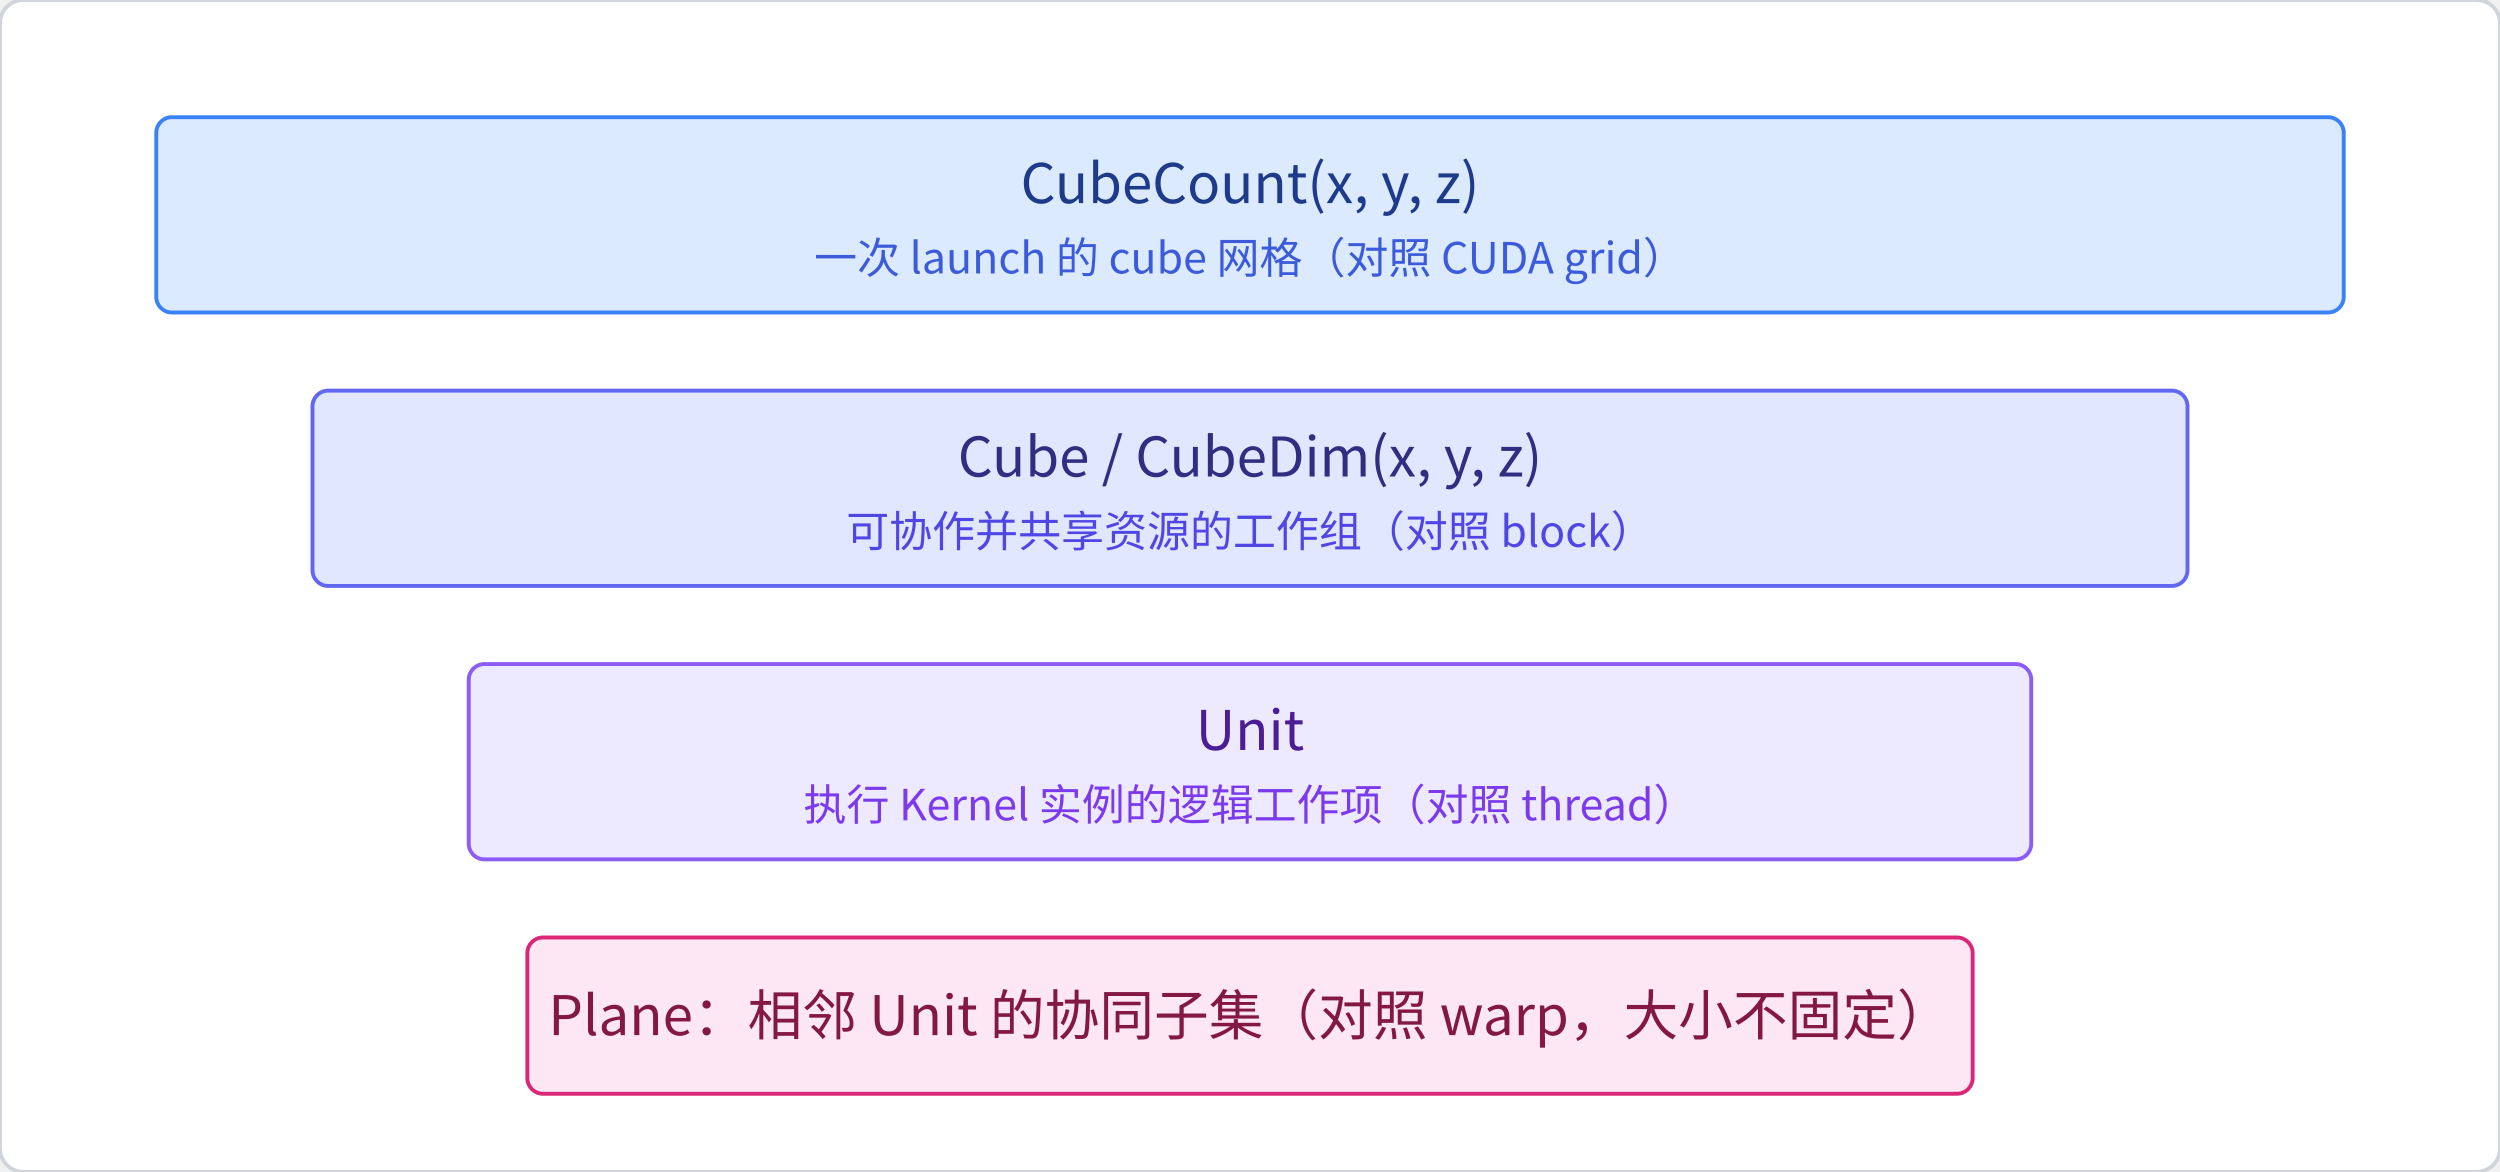
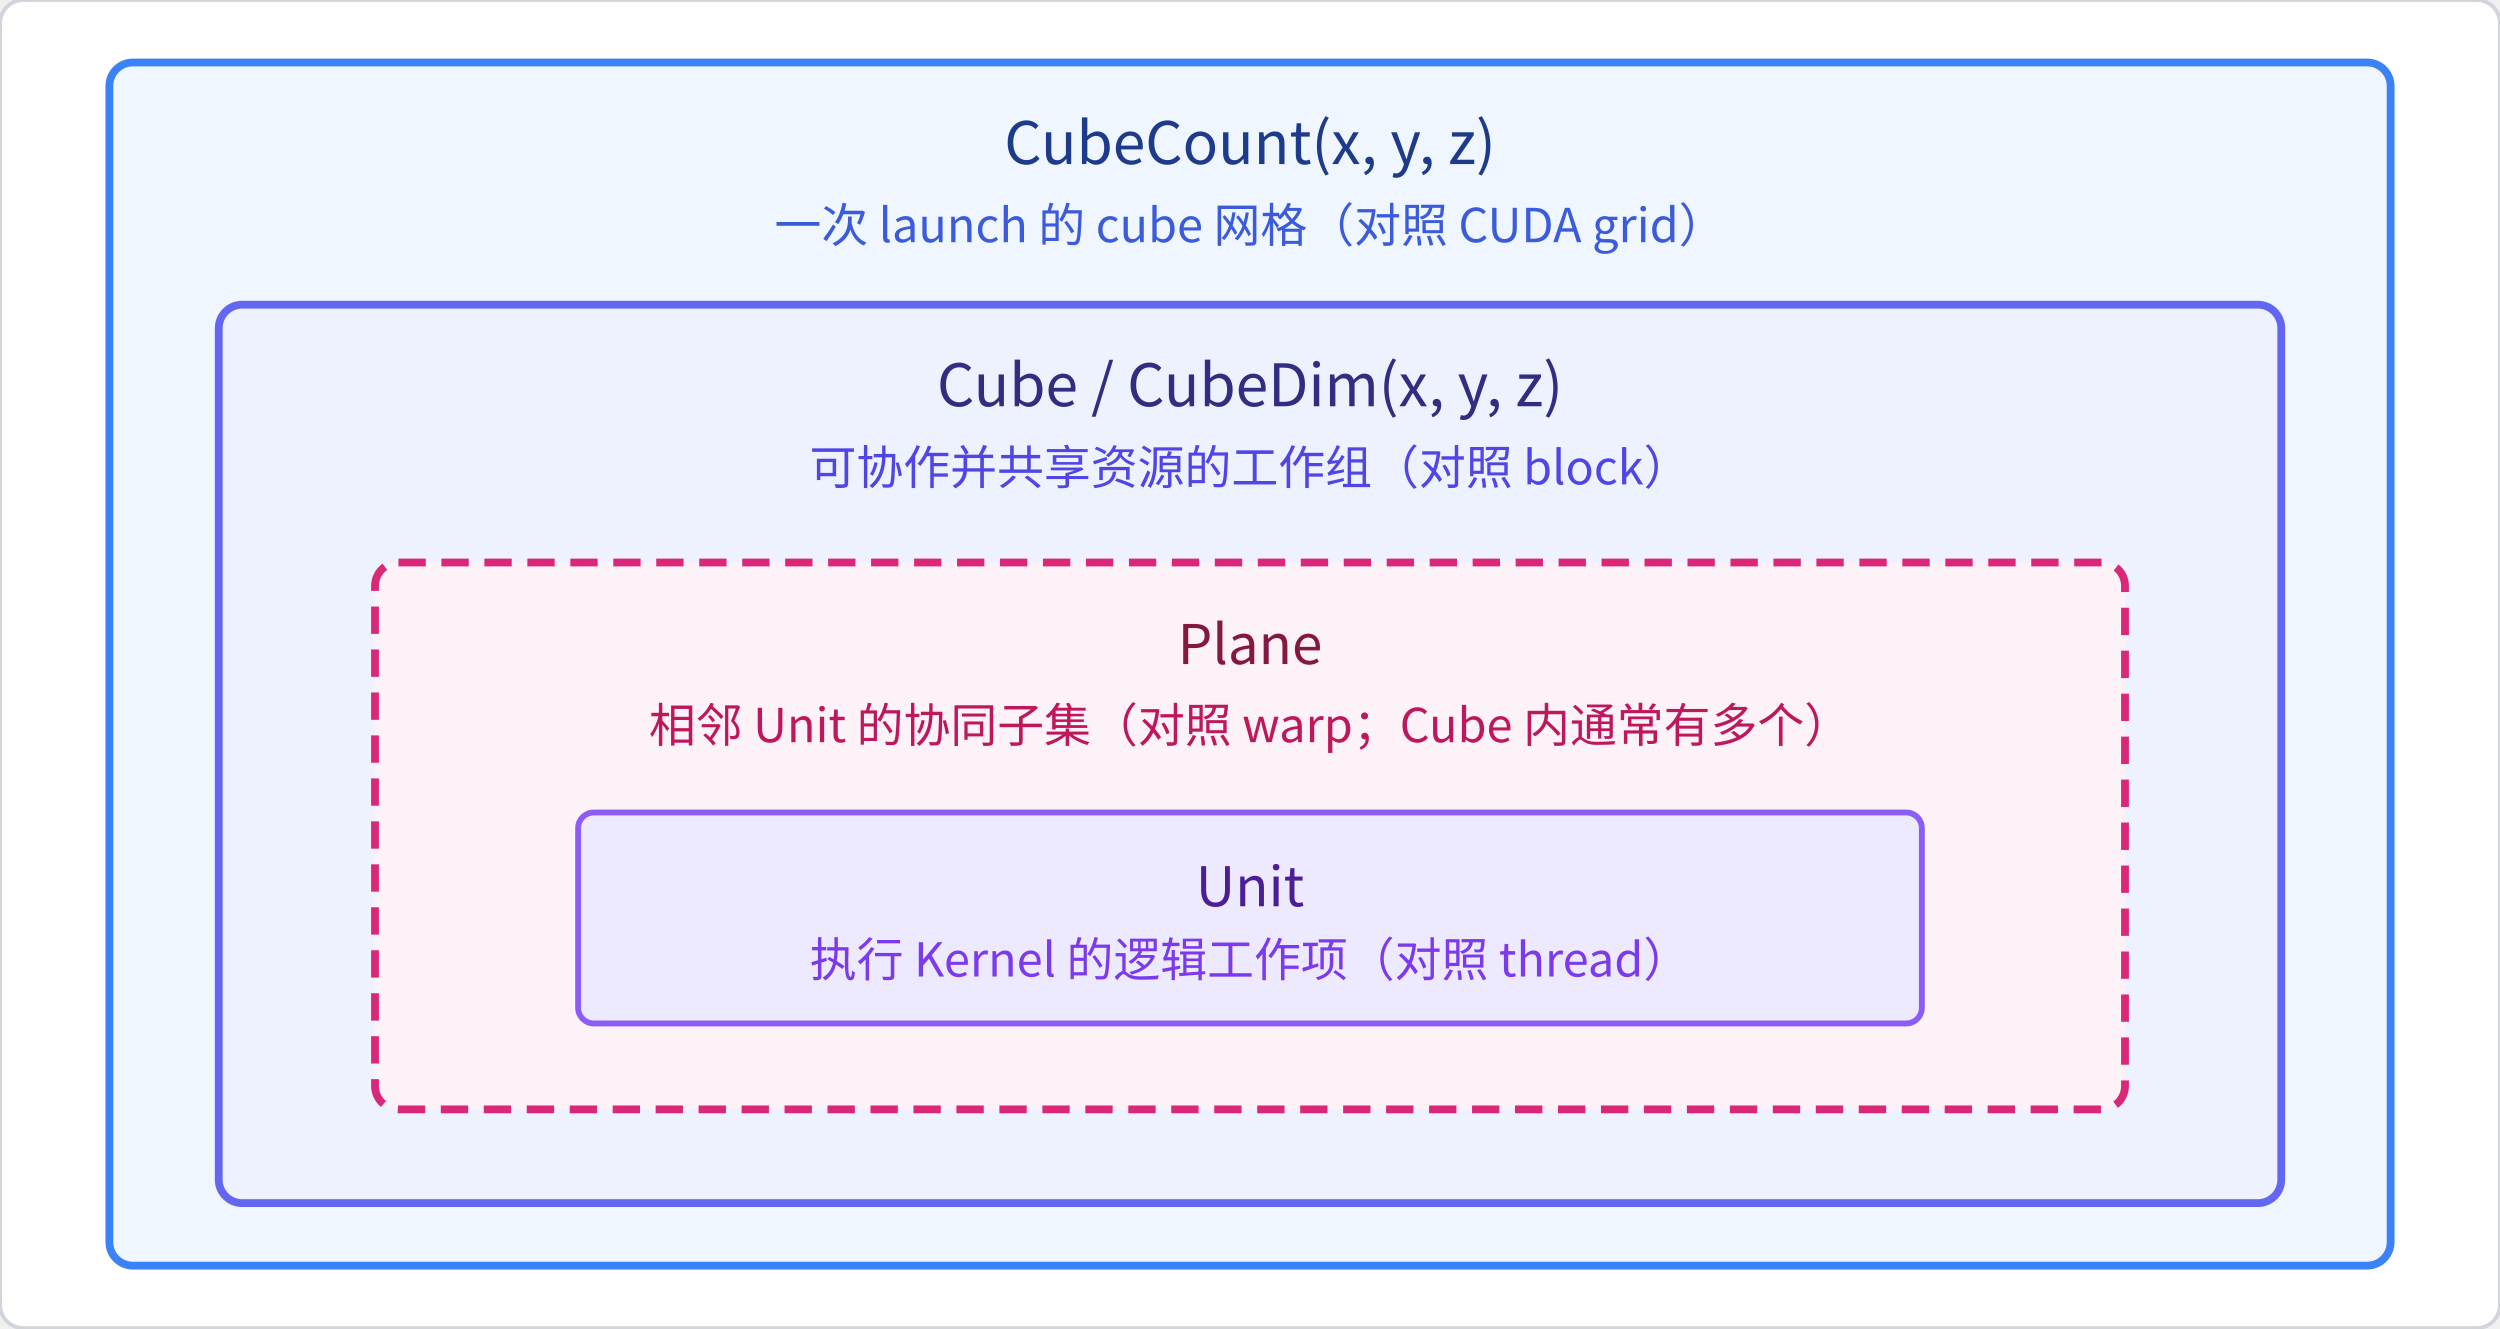
- <svg xmlns="http://www.w3.org/2000/svg" viewBox="0 0 640 300" font-family="system-ui, 'PingFang SC', 'Noto Sans CJK SC', sans-serif">
-   <rect width="640" height="300" fill="#ffffff" stroke="#d1d5db" rx="6" />
-   <g font-size="14" text-anchor="middle">
-     <rect x="40" y="30" width="560" height="50" fill="#dbeafe" stroke="#3b82f6" rx="4" />
-     <text x="320" y="52" fill="#1e3a8a">CubeCount(x, y, z)</text>
-     <text x="320" y="70" fill="#3b5bdb" font-size="11">一次 launch 的 cube 网格（对照 CUDA grid）</text>
-     <rect x="80" y="100" width="480" height="50" fill="#e0e7ff" stroke="#6366f1" rx="4" />
-     <text x="320" y="122" fill="#312e81">Cube / CubeDim(x, y, z)</text>
-     <text x="320" y="140" fill="#4f46e5" font-size="11">可协作并共享资源的工作组（对照 block）</text>
-     <rect x="120" y="170" width="400" height="50" fill="#ede9fe" stroke="#8b5cf6" rx="4" />
-     <text x="320" y="192" fill="#4c1d95">Unit</text>
-     <text x="320" y="210" fill="#7c3aed" font-size="11">执行 Kernel 实例的逻辑工作项（对照 thread）</text>
-     <rect x="135" y="240" width="370" height="40" fill="#fce7f3" stroke="#db2777" rx="4" />
-     <text x="320" y="265" fill="#831843">Plane：相邻 Unit 的协同子集（对照 warp，大小不固定）</text>
+ <svg xmlns="http://www.w3.org/2000/svg" viewBox="0 0 640 340" font-family="system-ui, 'PingFang SC', 'Noto Sans CJK SC', sans-serif">
+   <rect width="640" height="340" fill="#ffffff" stroke="#d1d5db" rx="6" />
+   <g text-anchor="middle">
+     <rect x="28" y="16" width="584" height="308" fill="#eff6ff" stroke="#3b82f6" rx="6" stroke-width="2" />
+     <text x="320" y="42" fill="#1e3a8a" font-size="15">CubeCount(x, y, z)</text>
+     <text x="320" y="62" fill="#3b5bdb" font-size="12">一次 launch 的 cube 网格（对照 CUDA grid）</text>
+     <rect x="56" y="78" width="528" height="230" fill="#eef2ff" stroke="#6366f1" rx="6" stroke-width="2" />
+     <text x="320" y="104" fill="#312e81" font-size="15">Cube / CubeDim(x, y, z)</text>
+     <text x="320" y="124" fill="#4f46e5" font-size="12">可协作并共享资源的工作组（对照 block）</text>
+     <rect x="96" y="144" width="448" height="140" fill="#fdf2f8" stroke="#db2777" rx="6" stroke-width="2" stroke-dasharray="7 4" />
+     <text x="320" y="170" fill="#831843" font-size="14">Plane</text>
+     <text x="320" y="190" fill="#be185d" font-size="12">相邻 Unit 的协同子集（对照 warp；Cube 内通常有多个）</text>
+     <rect x="148" y="208" width="344" height="54" fill="#ede9fe" stroke="#8b5cf6" rx="4" stroke-width="1.5" />
+     <text x="320" y="232" fill="#4c1d95" font-size="14">Unit</text>
+     <text x="320" y="250" fill="#7c3aed" font-size="12">执行 Kernel 的逻辑工作项（对照 thread）</text>
  </g>
</svg>
